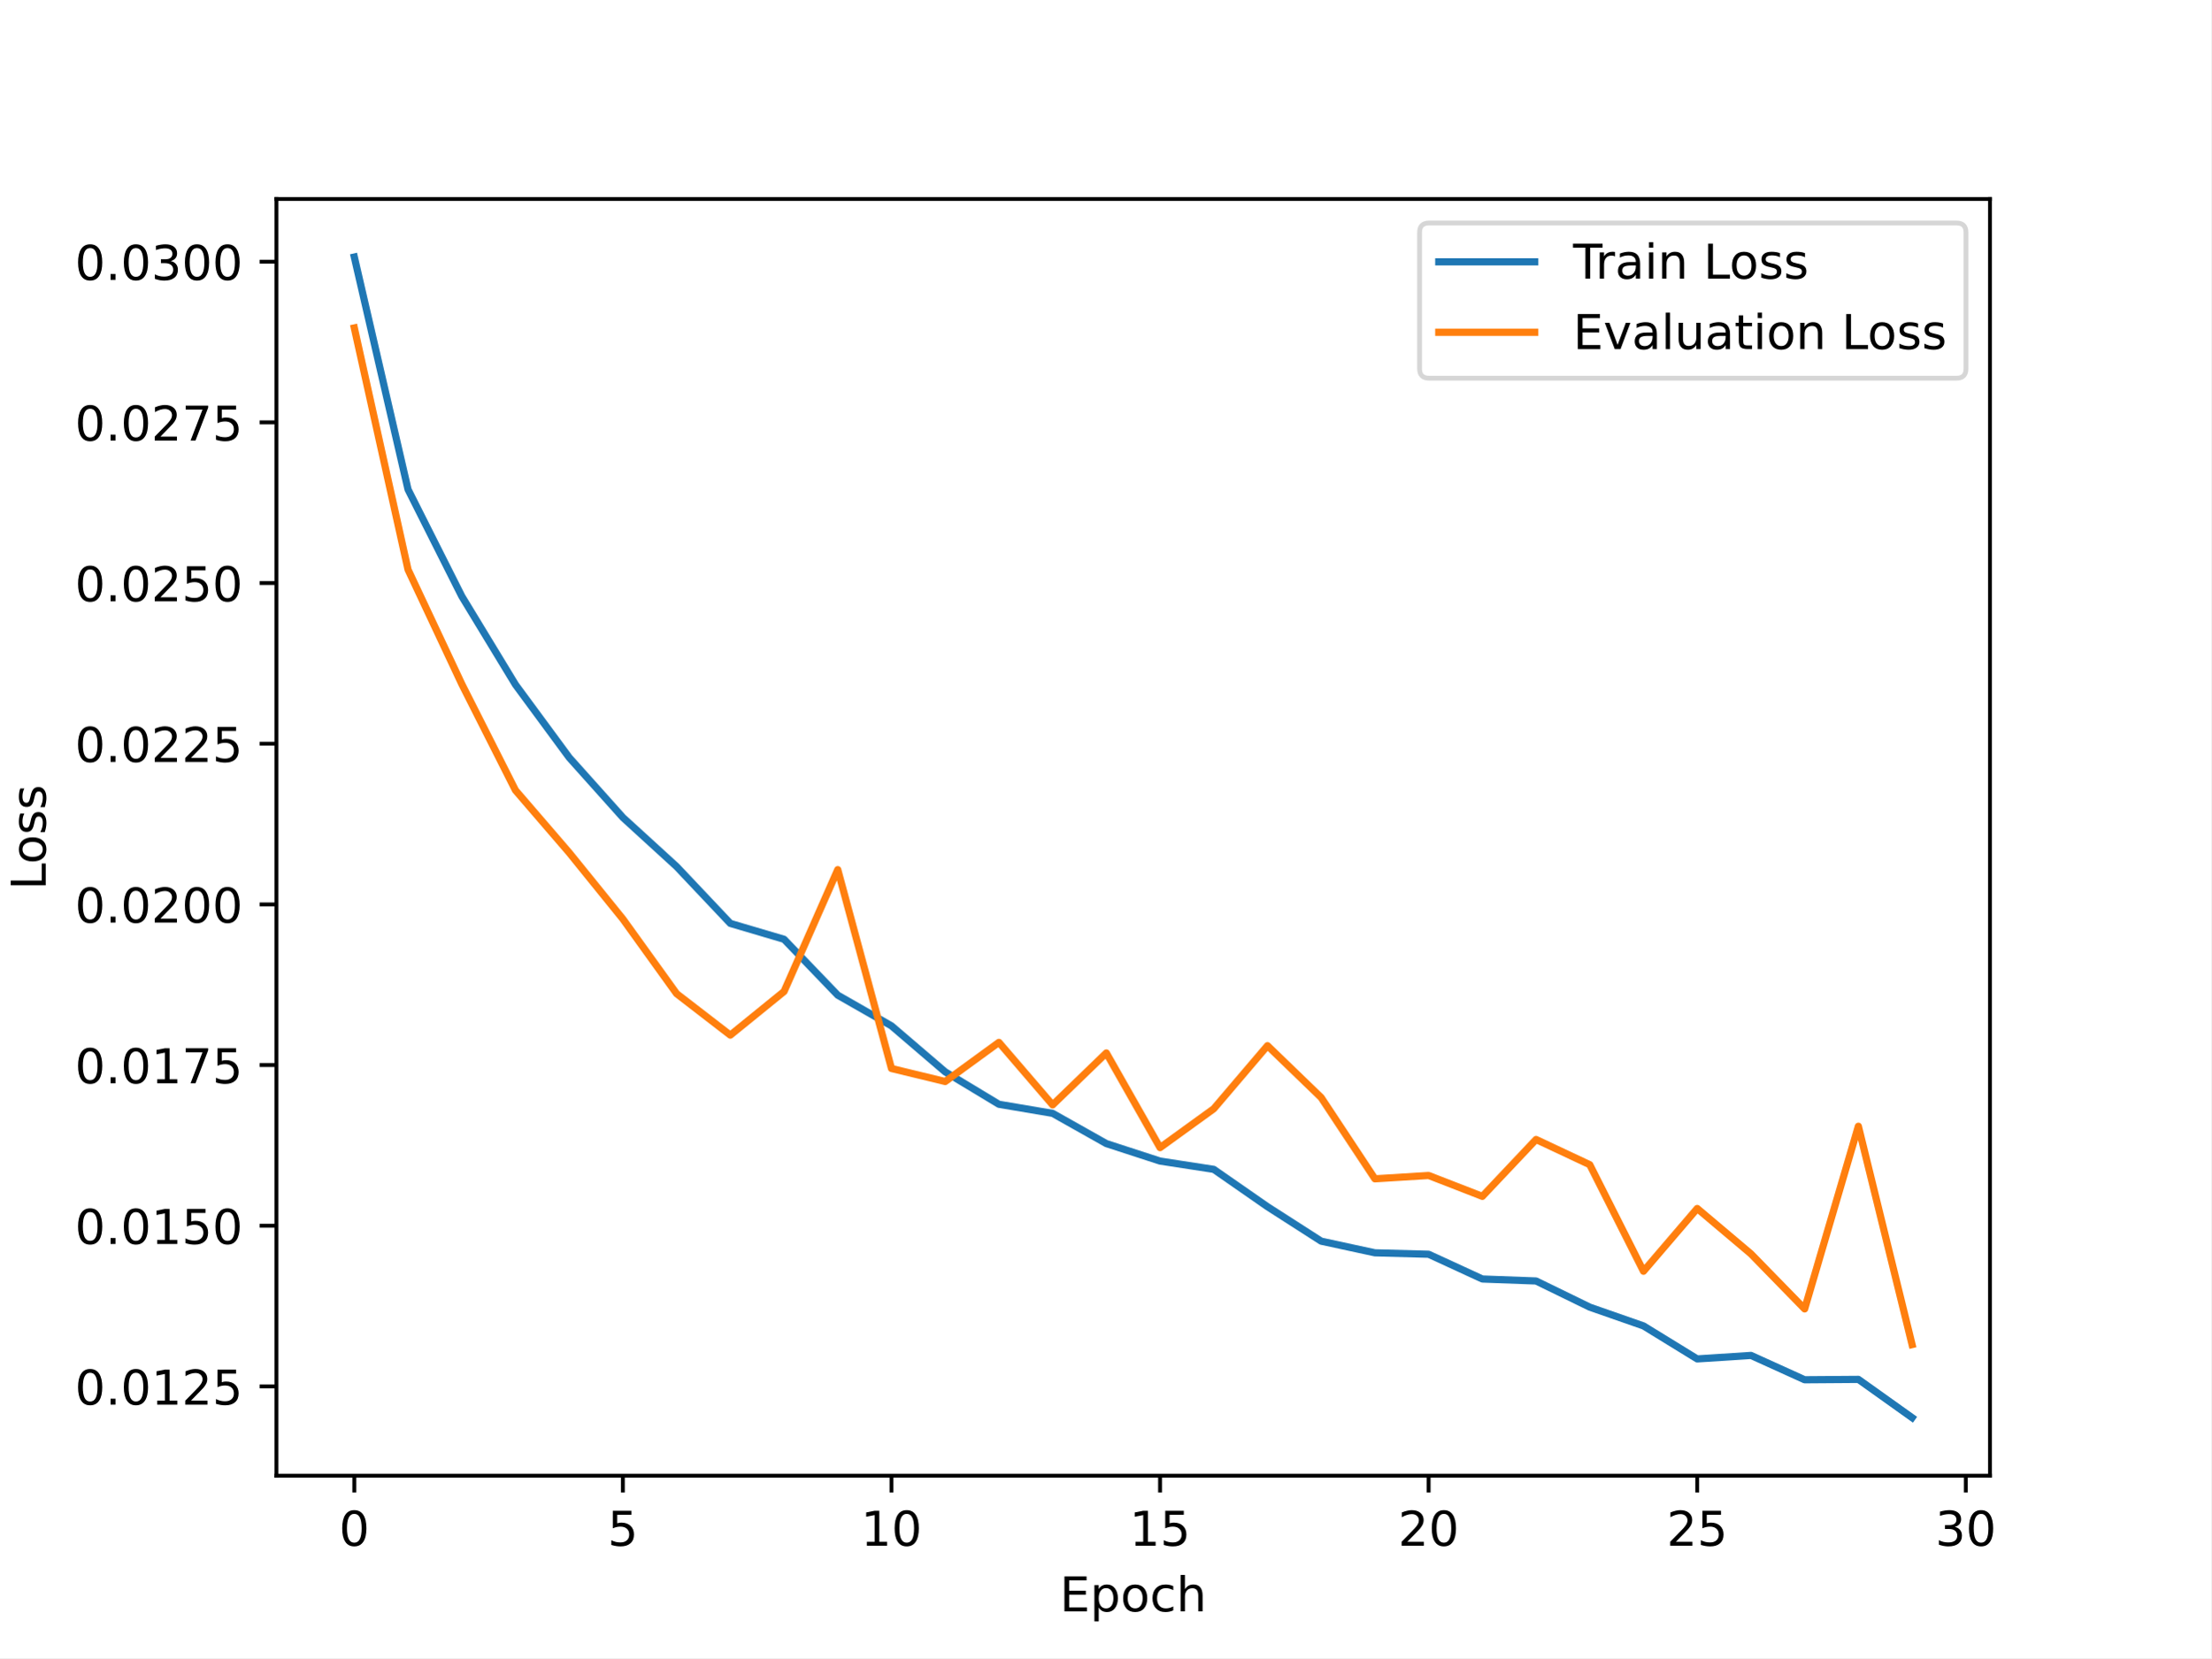
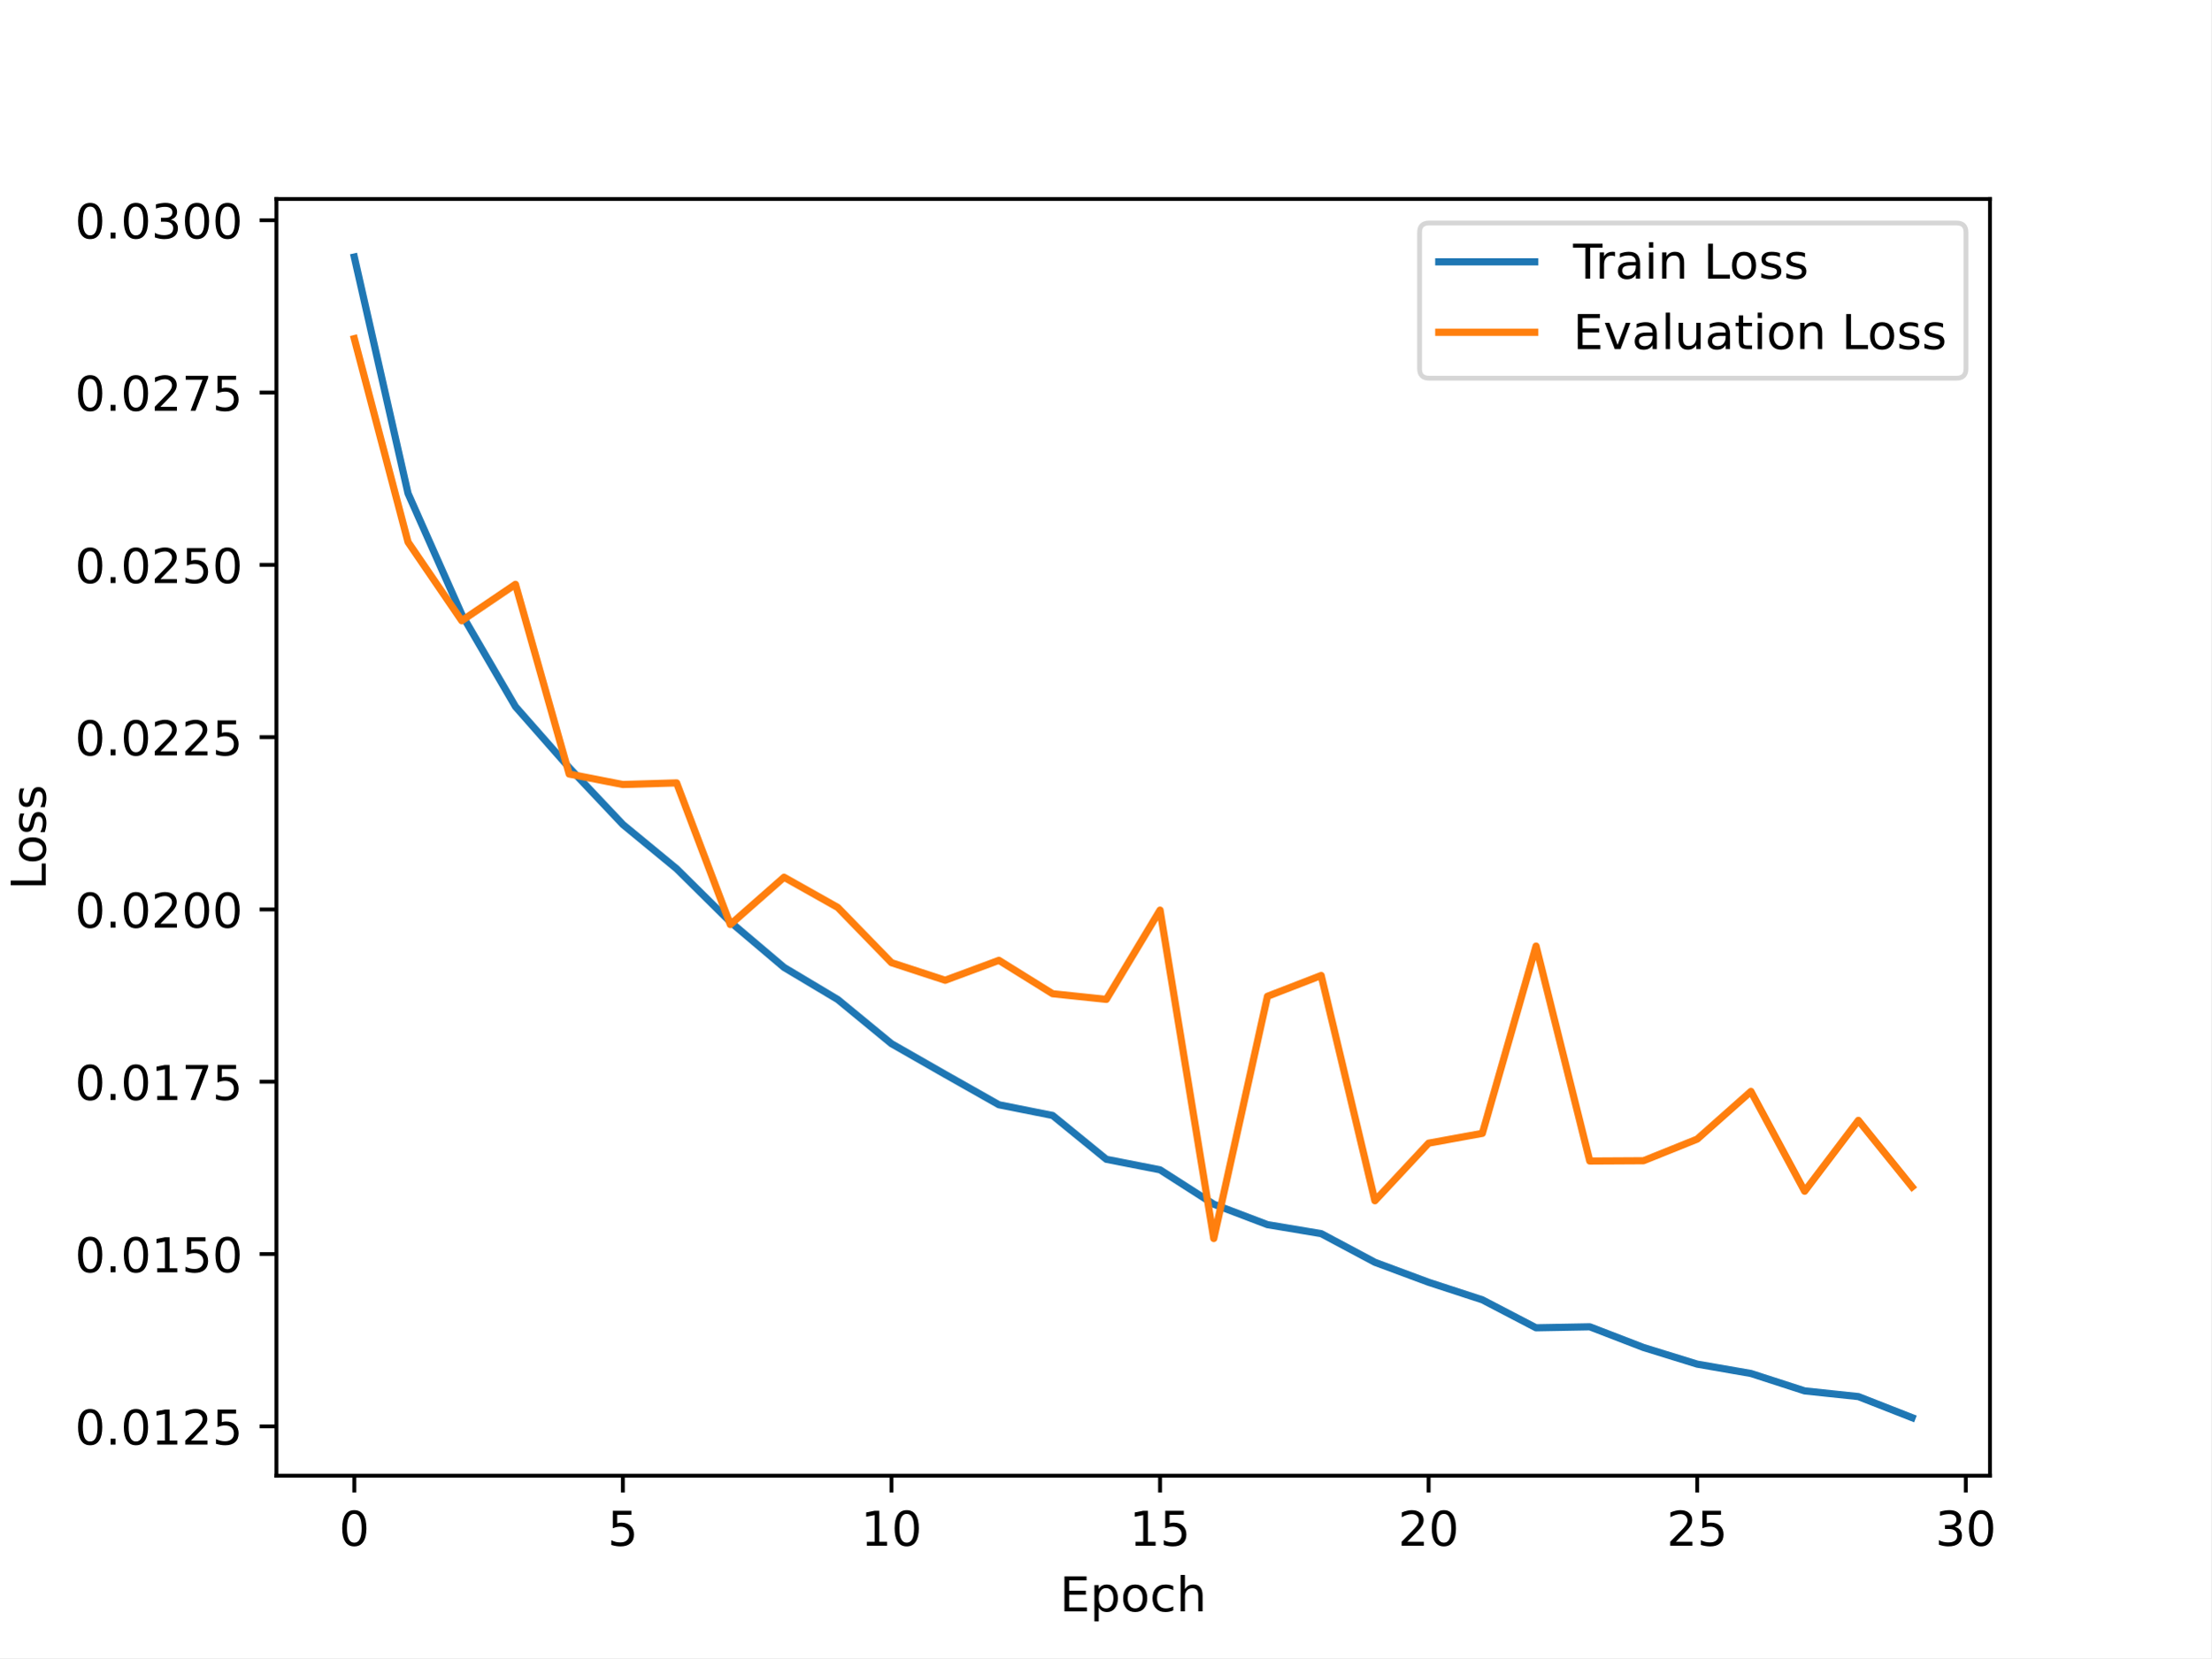
<svg xmlns="http://www.w3.org/2000/svg" xmlns:xlink="http://www.w3.org/1999/xlink" height="345.6pt" version="1.1" viewBox="0 0 460.8 345.6" width="460.8pt">
  <defs>
    <style type="text/css">*{stroke-linecap:butt;stroke-linejoin:round;}</style>
  </defs>
  <g id="figure_1">
    <g id="patch_1">
      <path d="M 0 345.6  L 460.8 345.6  L 460.8 0  L 0 0  z " style="fill:#ffffff;" />
    </g>
    <g id="axes_1">
      <g id="patch_2">
        <path d="M 57.6 307.584  L 414.72 307.584  L 414.72 41.472  L 57.6 41.472  z " style="fill:#ffffff;" />
      </g>
      <g id="matplotlib.axis_1">
        <g id="xtick_1">
          <g id="line2d_1">
            <defs>
-               <path d="M 0 0  L 0 3.5  " id="m69e7479b9a" style="stroke:#000000;stroke-width:0.8;" />
-             </defs>
-             <g>
-               <use style="stroke:#000000;stroke-width:0.8;" x="73.833" xlink:href="#m69e7479b9a" y="307.584" />
+               <path d="M 0 0  L 0 3.5  " id="md36aa593ab" style="stroke:#000000;stroke-width:0.8;" />
+             </defs>
+             <g>
+               <use style="stroke:#000000;stroke-width:0.8;" x="73.833" xlink:href="#md36aa593ab" y="307.584" />
            </g>
          </g>
          <g id="text_1">
            <g transform="translate(70.65148 322.1824)scale(0.1 -0.1)">
              <defs>
                <path d="M 2034 4250  Q 1547 4250 1301 3770  Q 1056 3291 1056 2328  Q 1056 1369 1301 889  Q 1547 409 2034 409  Q 2525 409 2770 889  Q 3016 1369 3016 2328  Q 3016 3291 2770 3770  Q 2525 4250 2034 4250  z M 2034 4750  Q 2819 4750 3233 4129  Q 3647 3509 3647 2328  Q 3647 1150 3233 529  Q 2819 -91 2034 -91  Q 1250 -91 836 529  Q 422 1150 422 2328  Q 422 3509 836 4129  Q 1250 4750 2034 4750  z " id="DejaVuSans-30" transform="scale(0.015625)" />
              </defs>
              <use xlink:href="#DejaVuSans-30" />
            </g>
          </g>
        </g>
        <g id="xtick_2">
          <g id="line2d_2">
            <g>
-               <use style="stroke:#000000;stroke-width:0.8;" x="129.808" xlink:href="#m69e7479b9a" y="307.584" />
+               <use style="stroke:#000000;stroke-width:0.8;" x="129.808" xlink:href="#md36aa593ab" y="307.584" />
            </g>
          </g>
          <g id="text_2">
            <g transform="translate(126.6264 322.1824)scale(0.1 -0.1)">
              <defs>
                <path d="M 691 4666  L 3169 4666  L 3169 4134  L 1269 4134  L 1269 2991  Q 1406 3038 1543 3061  Q 1681 3084 1819 3084  Q 2600 3084 3056 2656  Q 3513 2228 3513 1497  Q 3513 744 3044 326  Q 2575 -91 1722 -91  Q 1428 -91 1123 -41  Q 819 9 494 109  L 494 744  Q 775 591 1075 516  Q 1375 441 1709 441  Q 2250 441 2565 725  Q 2881 1009 2881 1497  Q 2881 1984 2565 2268  Q 2250 2553 1709 2553  Q 1456 2553 1204 2497  Q 953 2441 691 2322  L 691 4666  z " id="DejaVuSans-35" transform="scale(0.015625)" />
              </defs>
              <use xlink:href="#DejaVuSans-35" />
            </g>
          </g>
        </g>
        <g id="xtick_3">
          <g id="line2d_3">
            <g>
-               <use style="stroke:#000000;stroke-width:0.8;" x="185.783" xlink:href="#m69e7479b9a" y="307.584" />
+               <use style="stroke:#000000;stroke-width:0.8;" x="185.783" xlink:href="#md36aa593ab" y="307.584" />
            </g>
          </g>
          <g id="text_3">
            <g transform="translate(179.4201 322.1824)scale(0.1 -0.1)">
              <defs>
                <path d="M 794 531  L 1825 531  L 1825 4091  L 703 3866  L 703 4441  L 1819 4666  L 2450 4666  L 2450 531  L 3481 531  L 3481 0  L 794 0  L 794 531  z " id="DejaVuSans-31" transform="scale(0.015625)" />
              </defs>
              <use xlink:href="#DejaVuSans-31" />
              <use x="63.623" xlink:href="#DejaVuSans-30" />
            </g>
          </g>
        </g>
        <g id="xtick_4">
          <g id="line2d_4">
            <g>
-               <use style="stroke:#000000;stroke-width:0.8;" x="241.757" xlink:href="#m69e7479b9a" y="307.584" />
+               <use style="stroke:#000000;stroke-width:0.8;" x="241.757" xlink:href="#md36aa593ab" y="307.584" />
            </g>
          </g>
          <g id="text_4">
            <g transform="translate(235.395 322.1824)scale(0.1 -0.1)">
              <use xlink:href="#DejaVuSans-31" />
              <use x="63.623" xlink:href="#DejaVuSans-35" />
            </g>
          </g>
        </g>
        <g id="xtick_5">
          <g id="line2d_5">
            <g>
-               <use style="stroke:#000000;stroke-width:0.8;" x="297.732" xlink:href="#m69e7479b9a" y="307.584" />
+               <use style="stroke:#000000;stroke-width:0.8;" x="297.732" xlink:href="#md36aa593ab" y="307.584" />
            </g>
          </g>
          <g id="text_5">
            <g transform="translate(291.3699 322.1824)scale(0.1 -0.1)">
              <defs>
                <path d="M 1228 531  L 3431 531  L 3431 0  L 469 0  L 469 531  Q 828 903 1448 1529  Q 2069 2156 2228 2338  Q 2531 2678 2651 2914  Q 2772 3150 2772 3378  Q 2772 3750 2511 3984  Q 2250 4219 1831 4219  Q 1534 4219 1204 4116  Q 875 4013 500 3803  L 500 4441  Q 881 4594 1212 4672  Q 1544 4750 1819 4750  Q 2544 4750 2975 4387  Q 3406 4025 3406 3419  Q 3406 3131 3298 2873  Q 3191 2616 2906 2266  Q 2828 2175 2409 1742  Q 1991 1309 1228 531  z " id="DejaVuSans-32" transform="scale(0.015625)" />
              </defs>
              <use xlink:href="#DejaVuSans-32" />
              <use x="63.623" xlink:href="#DejaVuSans-30" />
            </g>
          </g>
        </g>
        <g id="xtick_6">
          <g id="line2d_6">
            <g>
-               <use style="stroke:#000000;stroke-width:0.8;" x="353.707" xlink:href="#m69e7479b9a" y="307.584" />
+               <use style="stroke:#000000;stroke-width:0.8;" x="353.707" xlink:href="#md36aa593ab" y="307.584" />
            </g>
          </g>
          <g id="text_6">
            <g transform="translate(347.3448 322.1824)scale(0.1 -0.1)">
              <use xlink:href="#DejaVuSans-32" />
              <use x="63.623" xlink:href="#DejaVuSans-35" />
            </g>
          </g>
        </g>
        <g id="xtick_7">
          <g id="line2d_7">
            <g>
-               <use style="stroke:#000000;stroke-width:0.8;" x="409.682" xlink:href="#m69e7479b9a" y="307.584" />
+               <use style="stroke:#000000;stroke-width:0.8;" x="409.682" xlink:href="#md36aa593ab" y="307.584" />
            </g>
          </g>
          <g id="text_7">
            <g transform="translate(403.3198 322.1824)scale(0.1 -0.1)">
              <defs>
                <path d="M 2597 2516  Q 3050 2419 3304 2112  Q 3559 1806 3559 1356  Q 3559 666 3084 287  Q 2609 -91 1734 -91  Q 1441 -91 1130 -33  Q 819 25 488 141  L 488 750  Q 750 597 1062 519  Q 1375 441 1716 441  Q 2309 441 2620 675  Q 2931 909 2931 1356  Q 2931 1769 2642 2001  Q 2353 2234 1838 2234  L 1294 2234  L 1294 2753  L 1863 2753  Q 2328 2753 2575 2939  Q 2822 3125 2822 3475  Q 2822 3834 2567 4026  Q 2313 4219 1838 4219  Q 1578 4219 1281 4162  Q 984 4106 628 3988  L 628 4550  Q 988 4650 1302 4700  Q 1616 4750 1894 4750  Q 2613 4750 3031 4423  Q 3450 4097 3450 3541  Q 3450 3153 3228 2886  Q 3006 2619 2597 2516  z " id="DejaVuSans-33" transform="scale(0.015625)" />
              </defs>
              <use xlink:href="#DejaVuSans-33" />
              <use x="63.623" xlink:href="#DejaVuSans-30" />
            </g>
          </g>
        </g>
        <g id="text_8">
          <g transform="translate(220.8491 335.8606)scale(0.1 -0.1)">
            <defs>
              <path d="M 628 4666  L 3578 4666  L 3578 4134  L 1259 4134  L 1259 2753  L 3481 2753  L 3481 2222  L 1259 2222  L 1259 531  L 3634 531  L 3634 0  L 628 0  L 628 4666  z " id="DejaVuSans-45" transform="scale(0.015625)" />
              <path d="M 1159 525  L 1159 -1331  L 581 -1331  L 581 3500  L 1159 3500  L 1159 2969  Q 1341 3281 1617 3432  Q 1894 3584 2278 3584  Q 2916 3584 3314 3078  Q 3713 2572 3713 1747  Q 3713 922 3314 415  Q 2916 -91 2278 -91  Q 1894 -91 1617 61  Q 1341 213 1159 525  z M 3116 1747  Q 3116 2381 2855 2742  Q 2594 3103 2138 3103  Q 1681 3103 1420 2742  Q 1159 2381 1159 1747  Q 1159 1113 1420 752  Q 1681 391 2138 391  Q 2594 391 2855 752  Q 3116 1113 3116 1747  z " id="DejaVuSans-70" transform="scale(0.015625)" />
              <path d="M 1959 3097  Q 1497 3097 1228 2736  Q 959 2375 959 1747  Q 959 1119 1226 758  Q 1494 397 1959 397  Q 2419 397 2687 759  Q 2956 1122 2956 1747  Q 2956 2369 2687 2733  Q 2419 3097 1959 3097  z M 1959 3584  Q 2709 3584 3137 3096  Q 3566 2609 3566 1747  Q 3566 888 3137 398  Q 2709 -91 1959 -91  Q 1206 -91 779 398  Q 353 888 353 1747  Q 353 2609 779 3096  Q 1206 3584 1959 3584  z " id="DejaVuSans-6f" transform="scale(0.015625)" />
              <path d="M 3122 3366  L 3122 2828  Q 2878 2963 2633 3030  Q 2388 3097 2138 3097  Q 1578 3097 1268 2742  Q 959 2388 959 1747  Q 959 1106 1268 751  Q 1578 397 2138 397  Q 2388 397 2633 464  Q 2878 531 3122 666  L 3122 134  Q 2881 22 2623 -34  Q 2366 -91 2075 -91  Q 1284 -91 818 406  Q 353 903 353 1747  Q 353 2603 823 3093  Q 1294 3584 2113 3584  Q 2378 3584 2631 3529  Q 2884 3475 3122 3366  z " id="DejaVuSans-63" transform="scale(0.015625)" />
              <path d="M 3513 2113  L 3513 0  L 2938 0  L 2938 2094  Q 2938 2591 2744 2837  Q 2550 3084 2163 3084  Q 1697 3084 1428 2787  Q 1159 2491 1159 1978  L 1159 0  L 581 0  L 581 4863  L 1159 4863  L 1159 2956  Q 1366 3272 1645 3428  Q 1925 3584 2291 3584  Q 2894 3584 3203 3211  Q 3513 2838 3513 2113  z " id="DejaVuSans-68" transform="scale(0.015625)" />
            </defs>
            <use xlink:href="#DejaVuSans-45" />
            <use x="63.184" xlink:href="#DejaVuSans-70" />
            <use x="126.66" xlink:href="#DejaVuSans-6f" />
            <use x="187.842" xlink:href="#DejaVuSans-63" />
            <use x="242.822" xlink:href="#DejaVuSans-68" />
          </g>
        </g>
      </g>
      <g id="matplotlib.axis_2">
        <g id="ytick_1">
          <g id="line2d_8">
            <defs>
-               <path d="M 0 0  L -3.5 0  " id="mc2a236e271" style="stroke:#000000;stroke-width:0.8;" />
-             </defs>
-             <g>
-               <use style="stroke:#000000;stroke-width:0.8;" x="57.6" xlink:href="#mc2a236e271" y="288.97" />
+               <path d="M 0 0  L -3.5 0  " id="m6a7da6d766" style="stroke:#000000;stroke-width:0.8;" />
+             </defs>
+             <g>
+               <use style="stroke:#000000;stroke-width:0.8;" x="57.6" xlink:href="#m6a7da6d766" y="297.3" />
            </g>
          </g>
          <g id="text_9">
-             <g transform="translate(15.60938 292.769)scale(0.1 -0.1)">
+             <g transform="translate(15.60938 301.0989)scale(0.1 -0.1)">
              <defs>
                <path d="M 684 794  L 1344 794  L 1344 0  L 684 0  L 684 794  z " id="DejaVuSans-2e" transform="scale(0.015625)" />
              </defs>
              <use xlink:href="#DejaVuSans-30" />
              <use x="63.623" xlink:href="#DejaVuSans-2e" />
              <use x="95.41" xlink:href="#DejaVuSans-30" />
              <use x="159.033" xlink:href="#DejaVuSans-31" />
              <use x="222.656" xlink:href="#DejaVuSans-32" />
              <use x="286.279" xlink:href="#DejaVuSans-35" />
            </g>
          </g>
        </g>
        <g id="ytick_2">
          <g id="line2d_9">
            <g>
-               <use style="stroke:#000000;stroke-width:0.8;" x="57.6" xlink:href="#mc2a236e271" y="255.479" />
+               <use style="stroke:#000000;stroke-width:0.8;" x="57.6" xlink:href="#m6a7da6d766" y="261.385" />
            </g>
          </g>
          <g id="text_10">
-             <g transform="translate(15.60938 259.2786)scale(0.1 -0.1)">
+             <g transform="translate(15.60938 265.1842)scale(0.1 -0.1)">
              <use xlink:href="#DejaVuSans-30" />
              <use x="63.623" xlink:href="#DejaVuSans-2e" />
              <use x="95.41" xlink:href="#DejaVuSans-30" />
              <use x="159.033" xlink:href="#DejaVuSans-31" />
              <use x="222.656" xlink:href="#DejaVuSans-35" />
              <use x="286.279" xlink:href="#DejaVuSans-30" />
            </g>
          </g>
        </g>
        <g id="ytick_3">
          <g id="line2d_10">
            <g>
-               <use style="stroke:#000000;stroke-width:0.8;" x="57.6" xlink:href="#mc2a236e271" y="221.989" />
+               <use style="stroke:#000000;stroke-width:0.8;" x="57.6" xlink:href="#m6a7da6d766" y="225.47" />
            </g>
          </g>
          <g id="text_11">
-             <g transform="translate(15.60938 225.7881)scale(0.1 -0.1)">
+             <g transform="translate(15.60938 229.2696)scale(0.1 -0.1)">
              <defs>
                <path d="M 525 4666  L 3525 4666  L 3525 4397  L 1831 0  L 1172 0  L 2766 4134  L 525 4134  L 525 4666  z " id="DejaVuSans-37" transform="scale(0.015625)" />
              </defs>
              <use xlink:href="#DejaVuSans-30" />
              <use x="63.623" xlink:href="#DejaVuSans-2e" />
              <use x="95.41" xlink:href="#DejaVuSans-30" />
              <use x="159.033" xlink:href="#DejaVuSans-31" />
              <use x="222.656" xlink:href="#DejaVuSans-37" />
              <use x="286.279" xlink:href="#DejaVuSans-35" />
            </g>
          </g>
        </g>
        <g id="ytick_4">
          <g id="line2d_11">
            <g>
-               <use style="stroke:#000000;stroke-width:0.8;" x="57.6" xlink:href="#mc2a236e271" y="188.499" />
+               <use style="stroke:#000000;stroke-width:0.8;" x="57.6" xlink:href="#m6a7da6d766" y="189.556" />
            </g>
          </g>
          <g id="text_12">
-             <g transform="translate(15.60938 192.2977)scale(0.1 -0.1)">
+             <g transform="translate(15.60938 193.3549)scale(0.1 -0.1)">
              <use xlink:href="#DejaVuSans-30" />
              <use x="63.623" xlink:href="#DejaVuSans-2e" />
              <use x="95.41" xlink:href="#DejaVuSans-30" />
              <use x="159.033" xlink:href="#DejaVuSans-32" />
              <use x="222.656" xlink:href="#DejaVuSans-30" />
              <use x="286.279" xlink:href="#DejaVuSans-30" />
            </g>
          </g>
        </g>
        <g id="ytick_5">
          <g id="line2d_12">
            <g>
-               <use style="stroke:#000000;stroke-width:0.8;" x="57.6" xlink:href="#mc2a236e271" y="155.008" />
+               <use style="stroke:#000000;stroke-width:0.8;" x="57.6" xlink:href="#m6a7da6d766" y="153.641" />
            </g>
          </g>
          <g id="text_13">
-             <g transform="translate(15.60938 158.8073)scale(0.1 -0.1)">
+             <g transform="translate(15.60938 157.4403)scale(0.1 -0.1)">
              <use xlink:href="#DejaVuSans-30" />
              <use x="63.623" xlink:href="#DejaVuSans-2e" />
              <use x="95.41" xlink:href="#DejaVuSans-30" />
              <use x="159.033" xlink:href="#DejaVuSans-32" />
              <use x="222.656" xlink:href="#DejaVuSans-32" />
              <use x="286.279" xlink:href="#DejaVuSans-35" />
            </g>
          </g>
        </g>
        <g id="ytick_6">
          <g id="line2d_13">
            <g>
-               <use style="stroke:#000000;stroke-width:0.8;" x="57.6" xlink:href="#mc2a236e271" y="121.518" />
+               <use style="stroke:#000000;stroke-width:0.8;" x="57.6" xlink:href="#m6a7da6d766" y="117.726" />
            </g>
          </g>
          <g id="text_14">
-             <g transform="translate(15.60938 125.3169)scale(0.1 -0.1)">
+             <g transform="translate(15.60938 121.5256)scale(0.1 -0.1)">
              <use xlink:href="#DejaVuSans-30" />
              <use x="63.623" xlink:href="#DejaVuSans-2e" />
              <use x="95.41" xlink:href="#DejaVuSans-30" />
              <use x="159.033" xlink:href="#DejaVuSans-32" />
              <use x="222.656" xlink:href="#DejaVuSans-35" />
              <use x="286.279" xlink:href="#DejaVuSans-30" />
            </g>
          </g>
        </g>
        <g id="ytick_7">
          <g id="line2d_14">
            <g>
-               <use style="stroke:#000000;stroke-width:0.8;" x="57.6" xlink:href="#mc2a236e271" y="88.027" />
+               <use style="stroke:#000000;stroke-width:0.8;" x="57.6" xlink:href="#m6a7da6d766" y="81.812" />
            </g>
          </g>
          <g id="text_15">
-             <g transform="translate(15.60938 91.82647)scale(0.1 -0.1)">
+             <g transform="translate(15.60938 85.61096)scale(0.1 -0.1)">
              <use xlink:href="#DejaVuSans-30" />
              <use x="63.623" xlink:href="#DejaVuSans-2e" />
              <use x="95.41" xlink:href="#DejaVuSans-30" />
              <use x="159.033" xlink:href="#DejaVuSans-32" />
              <use x="222.656" xlink:href="#DejaVuSans-37" />
              <use x="286.279" xlink:href="#DejaVuSans-35" />
            </g>
          </g>
        </g>
        <g id="ytick_8">
          <g id="line2d_15">
            <g>
-               <use style="stroke:#000000;stroke-width:0.8;" x="57.6" xlink:href="#mc2a236e271" y="54.537" />
+               <use style="stroke:#000000;stroke-width:0.8;" x="57.6" xlink:href="#m6a7da6d766" y="45.897" />
            </g>
          </g>
          <g id="text_16">
-             <g transform="translate(15.60938 58.33605)scale(0.1 -0.1)">
+             <g transform="translate(15.60938 49.69631)scale(0.1 -0.1)">
              <use xlink:href="#DejaVuSans-30" />
              <use x="63.623" xlink:href="#DejaVuSans-2e" />
              <use x="95.41" xlink:href="#DejaVuSans-30" />
              <use x="159.033" xlink:href="#DejaVuSans-33" />
              <use x="222.656" xlink:href="#DejaVuSans-30" />
              <use x="286.279" xlink:href="#DejaVuSans-30" />
            </g>
          </g>
        </g>
        <g id="text_17">
          <g transform="translate(9.529687 185.4952)rotate(-90)scale(0.1 -0.1)">
            <defs>
              <path d="M 628 4666  L 1259 4666  L 1259 531  L 3531 531  L 3531 0  L 628 0  L 628 4666  z " id="DejaVuSans-4c" transform="scale(0.015625)" />
              <path d="M 2834 3397  L 2834 2853  Q 2591 2978 2328 3040  Q 2066 3103 1784 3103  Q 1356 3103 1142 2972  Q 928 2841 928 2578  Q 928 2378 1081 2264  Q 1234 2150 1697 2047  L 1894 2003  Q 2506 1872 2764 1633  Q 3022 1394 3022 966  Q 3022 478 2636 193  Q 2250 -91 1575 -91  Q 1294 -91 989 -36  Q 684 19 347 128  L 347 722  Q 666 556 975 473  Q 1284 391 1588 391  Q 1994 391 2212 530  Q 2431 669 2431 922  Q 2431 1156 2273 1281  Q 2116 1406 1581 1522  L 1381 1569  Q 847 1681 609 1914  Q 372 2147 372 2553  Q 372 3047 722 3315  Q 1072 3584 1716 3584  Q 2034 3584 2315 3537  Q 2597 3491 2834 3397  z " id="DejaVuSans-73" transform="scale(0.015625)" />
            </defs>
            <use xlink:href="#DejaVuSans-4c" />
            <use x="53.963" xlink:href="#DejaVuSans-6f" />
            <use x="115.145" xlink:href="#DejaVuSans-73" />
            <use x="167.244" xlink:href="#DejaVuSans-73" />
          </g>
        </g>
      </g>
      <g id="line2d_16">
-         <path clip-path="url(#p7e172076af)" d="M 73.833 53.568  L 85.028 102.011  L 96.223 124.259  L 107.418 142.691  L 118.613 157.883  L 129.808 170.391  L 141.003 180.619  L 152.198 192.467  L 163.393 195.773  L 174.588 207.427  L 185.783 213.823  L 196.978 223.412  L 208.173 230.167  L 219.368 232.061  L 230.563 238.362  L 241.757 242.005  L 252.952 243.735  L 264.147 251.517  L 275.342 258.701  L 286.537 261.128  L 297.732 261.428  L 308.927 266.585  L 320.122 266.999  L 331.317 272.457  L 342.512 276.367  L 353.707 283.247  L 364.902 282.512  L 376.097 287.59  L 387.292 287.507  L 398.487 295.488  " style="fill:none;stroke:#1f77b4;stroke-linecap:square;stroke-width:1.5;" />
+         <path clip-path="url(#pfe05a92763)" d="M 73.833 53.568  L 85.028 102.834  L 96.223 128.052  L 107.418 147.274  L 118.613 159.999  L 129.808 171.851  L 141.003 181.073  L 152.198 192.158  L 163.393 201.64  L 174.588 208.33  L 185.783 217.539  L 196.978 223.937  L 208.173 230.267  L 219.368 232.501  L 230.563 241.635  L 241.757 243.831  L 252.952 251.003  L 264.147 255.257  L 275.342 257.133  L 286.537 263.106  L 297.732 267.27  L 308.927 270.927  L 320.122 276.759  L 331.317 276.549  L 342.512 280.867  L 353.707 284.331  L 364.902 286.282  L 376.097 289.908  L 387.292 291.096  L 398.487 295.488  " style="fill:none;stroke:#1f77b4;stroke-linecap:square;stroke-width:1.5;" />
      </g>
      <g id="line2d_17">
-         <path clip-path="url(#p7e172076af)" d="M 73.833 68.345  L 85.028 118.723  L 96.223 142.562  L 107.418 164.713  L 118.613 177.714  L 129.808 191.551  L 141.003 207.112  L 152.198 215.752  L 163.393 206.661  L 174.588 181.261  L 185.783 222.71  L 196.978 225.421  L 208.173 217.267  L 219.368 230.298  L 230.563 219.471  L 241.757 239.205  L 252.952 231.101  L 264.147 217.954  L 275.342 228.77  L 286.537 245.702  L 297.732 245.007  L 308.927 249.36  L 320.122 237.504  L 331.317 242.765  L 342.512 264.969  L 353.707 251.89  L 364.902 261.343  L 376.097 272.819  L 387.292 234.746  L 398.487 280.253  " style="fill:none;stroke:#ff7f0e;stroke-linecap:square;stroke-width:1.5;" />
+         <path clip-path="url(#pfe05a92763)" d="M 73.833 70.579  L 85.028 112.979  L 96.223 129.372  L 107.418 121.79  L 118.613 161.331  L 129.808 163.514  L 141.003 163.179  L 152.198 192.704  L 163.393 182.846  L 174.588 189.14  L 185.783 200.653  L 196.978 204.315  L 208.173 200.166  L 219.368 207.126  L 230.563 208.301  L 241.757 189.698  L 252.952 258.148  L 264.147 207.659  L 275.342 203.325  L 286.537 250.276  L 297.732 238.272  L 308.927 236.228  L 320.122 197.197  L 331.317 241.997  L 342.512 241.934  L 353.707 237.428  L 364.902 227.489  L 376.097 248.291  L 387.292 233.524  L 398.487 247.386  " style="fill:none;stroke:#ff7f0e;stroke-linecap:square;stroke-width:1.5;" />
      </g>
      <g id="patch_3">
        <path d="M 57.6 307.584  L 57.6 41.472  " style="fill:none;stroke:#000000;stroke-linecap:square;stroke-linejoin:miter;stroke-width:0.8;" />
      </g>
      <g id="patch_4">
        <path d="M 414.72 307.584  L 414.72 41.472  " style="fill:none;stroke:#000000;stroke-linecap:square;stroke-linejoin:miter;stroke-width:0.8;" />
      </g>
      <g id="patch_5">
        <path d="M 57.6 307.584  L 414.72 307.584  " style="fill:none;stroke:#000000;stroke-linecap:square;stroke-linejoin:miter;stroke-width:0.8;" />
      </g>
      <g id="patch_6">
        <path d="M 57.6 41.472  L 414.72 41.472  " style="fill:none;stroke:#000000;stroke-linecap:square;stroke-linejoin:miter;stroke-width:0.8;" />
      </g>
      <g id="legend_1">
        <g id="patch_7">
          <path d="M 297.843 78.828  L 407.72 78.828  Q 409.72 78.828 409.72 76.828  L 409.72 48.472  Q 409.72 46.472 407.72 46.472  L 297.843 46.472  Q 295.843 46.472 295.843 48.472  L 295.843 76.828  Q 295.843 78.828 297.843 78.828  z " style="fill:#ffffff;opacity:0.8;stroke:#cccccc;stroke-linejoin:miter;" />
        </g>
        <g id="line2d_18">
          <path d="M 299.843 54.57  L 319.843 54.57  " style="fill:none;stroke:#1f77b4;stroke-linecap:square;stroke-width:1.5;" />
        </g>
        <g id="line2d_19" />
        <g id="text_18">
          <g transform="translate(327.8434 58.07044)scale(0.1 -0.1)">
            <defs>
              <path d="M -19 4666  L 3928 4666  L 3928 4134  L 2272 4134  L 2272 0  L 1638 0  L 1638 4134  L -19 4134  L -19 4666  z " id="DejaVuSans-54" transform="scale(0.015625)" />
              <path d="M 2631 2963  Q 2534 3019 2420 3045  Q 2306 3072 2169 3072  Q 1681 3072 1420 2755  Q 1159 2438 1159 1844  L 1159 0  L 581 0  L 581 3500  L 1159 3500  L 1159 2956  Q 1341 3275 1631 3429  Q 1922 3584 2338 3584  Q 2397 3584 2469 3576  Q 2541 3569 2628 3553  L 2631 2963  z " id="DejaVuSans-72" transform="scale(0.015625)" />
              <path d="M 2194 1759  Q 1497 1759 1228 1600  Q 959 1441 959 1056  Q 959 750 1161 570  Q 1363 391 1709 391  Q 2188 391 2477 730  Q 2766 1069 2766 1631  L 2766 1759  L 2194 1759  z M 3341 1997  L 3341 0  L 2766 0  L 2766 531  Q 2569 213 2275 61  Q 1981 -91 1556 -91  Q 1019 -91 701 211  Q 384 513 384 1019  Q 384 1609 779 1909  Q 1175 2209 1959 2209  L 2766 2209  L 2766 2266  Q 2766 2663 2505 2880  Q 2244 3097 1772 3097  Q 1472 3097 1187 3025  Q 903 2953 641 2809  L 641 3341  Q 956 3463 1253 3523  Q 1550 3584 1831 3584  Q 2591 3584 2966 3190  Q 3341 2797 3341 1997  z " id="DejaVuSans-61" transform="scale(0.015625)" />
              <path d="M 603 3500  L 1178 3500  L 1178 0  L 603 0  L 603 3500  z M 603 4863  L 1178 4863  L 1178 4134  L 603 4134  L 603 4863  z " id="DejaVuSans-69" transform="scale(0.015625)" />
              <path d="M 3513 2113  L 3513 0  L 2938 0  L 2938 2094  Q 2938 2591 2744 2837  Q 2550 3084 2163 3084  Q 1697 3084 1428 2787  Q 1159 2491 1159 1978  L 1159 0  L 581 0  L 581 3500  L 1159 3500  L 1159 2956  Q 1366 3272 1645 3428  Q 1925 3584 2291 3584  Q 2894 3584 3203 3211  Q 3513 2838 3513 2113  z " id="DejaVuSans-6e" transform="scale(0.015625)" />
              <path id="DejaVuSans-20" transform="scale(0.015625)" />
            </defs>
            <use xlink:href="#DejaVuSans-54" />
            <use x="46.334" xlink:href="#DejaVuSans-72" />
            <use x="87.447" xlink:href="#DejaVuSans-61" />
            <use x="148.727" xlink:href="#DejaVuSans-69" />
            <use x="176.51" xlink:href="#DejaVuSans-6e" />
            <use x="239.889" xlink:href="#DejaVuSans-20" />
            <use x="271.676" xlink:href="#DejaVuSans-4c" />
            <use x="325.639" xlink:href="#DejaVuSans-6f" />
            <use x="386.82" xlink:href="#DejaVuSans-73" />
            <use x="438.92" xlink:href="#DejaVuSans-73" />
          </g>
        </g>
        <g id="line2d_20">
          <path d="M 299.843 69.249  L 319.843 69.249  " style="fill:none;stroke:#ff7f0e;stroke-linecap:square;stroke-width:1.5;" />
        </g>
        <g id="line2d_21" />
        <g id="text_19">
          <g transform="translate(327.8434 72.74856)scale(0.1 -0.1)">
            <defs>
              <path d="M 191 3500  L 800 3500  L 1894 563  L 2988 3500  L 3597 3500  L 2284 0  L 1503 0  L 191 3500  z " id="DejaVuSans-76" transform="scale(0.015625)" />
              <path d="M 603 4863  L 1178 4863  L 1178 0  L 603 0  L 603 4863  z " id="DejaVuSans-6c" transform="scale(0.015625)" />
              <path d="M 544 1381  L 544 3500  L 1119 3500  L 1119 1403  Q 1119 906 1312 657  Q 1506 409 1894 409  Q 2359 409 2629 706  Q 2900 1003 2900 1516  L 2900 3500  L 3475 3500  L 3475 0  L 2900 0  L 2900 538  Q 2691 219 2414 64  Q 2138 -91 1772 -91  Q 1169 -91 856 284  Q 544 659 544 1381  z M 1991 3584  L 1991 3584  z " id="DejaVuSans-75" transform="scale(0.015625)" />
              <path d="M 1172 4494  L 1172 3500  L 2356 3500  L 2356 3053  L 1172 3053  L 1172 1153  Q 1172 725 1289 603  Q 1406 481 1766 481  L 2356 481  L 2356 0  L 1766 0  Q 1100 0 847 248  Q 594 497 594 1153  L 594 3053  L 172 3053  L 172 3500  L 594 3500  L 594 4494  L 1172 4494  z " id="DejaVuSans-74" transform="scale(0.015625)" />
            </defs>
            <use xlink:href="#DejaVuSans-45" />
            <use x="63.184" xlink:href="#DejaVuSans-76" />
            <use x="122.363" xlink:href="#DejaVuSans-61" />
            <use x="183.643" xlink:href="#DejaVuSans-6c" />
            <use x="211.426" xlink:href="#DejaVuSans-75" />
            <use x="274.805" xlink:href="#DejaVuSans-61" />
            <use x="336.084" xlink:href="#DejaVuSans-74" />
            <use x="375.293" xlink:href="#DejaVuSans-69" />
            <use x="403.076" xlink:href="#DejaVuSans-6f" />
            <use x="464.258" xlink:href="#DejaVuSans-6e" />
            <use x="527.637" xlink:href="#DejaVuSans-20" />
            <use x="559.424" xlink:href="#DejaVuSans-4c" />
            <use x="613.387" xlink:href="#DejaVuSans-6f" />
            <use x="674.568" xlink:href="#DejaVuSans-73" />
            <use x="726.668" xlink:href="#DejaVuSans-73" />
          </g>
        </g>
      </g>
    </g>
  </g>
  <defs>
-     <clipPath id="p7e172076af">
+     <clipPath id="pfe05a92763">
      <rect height="266.112" width="357.12" x="57.6" y="41.472" />
    </clipPath>
  </defs>
</svg>
